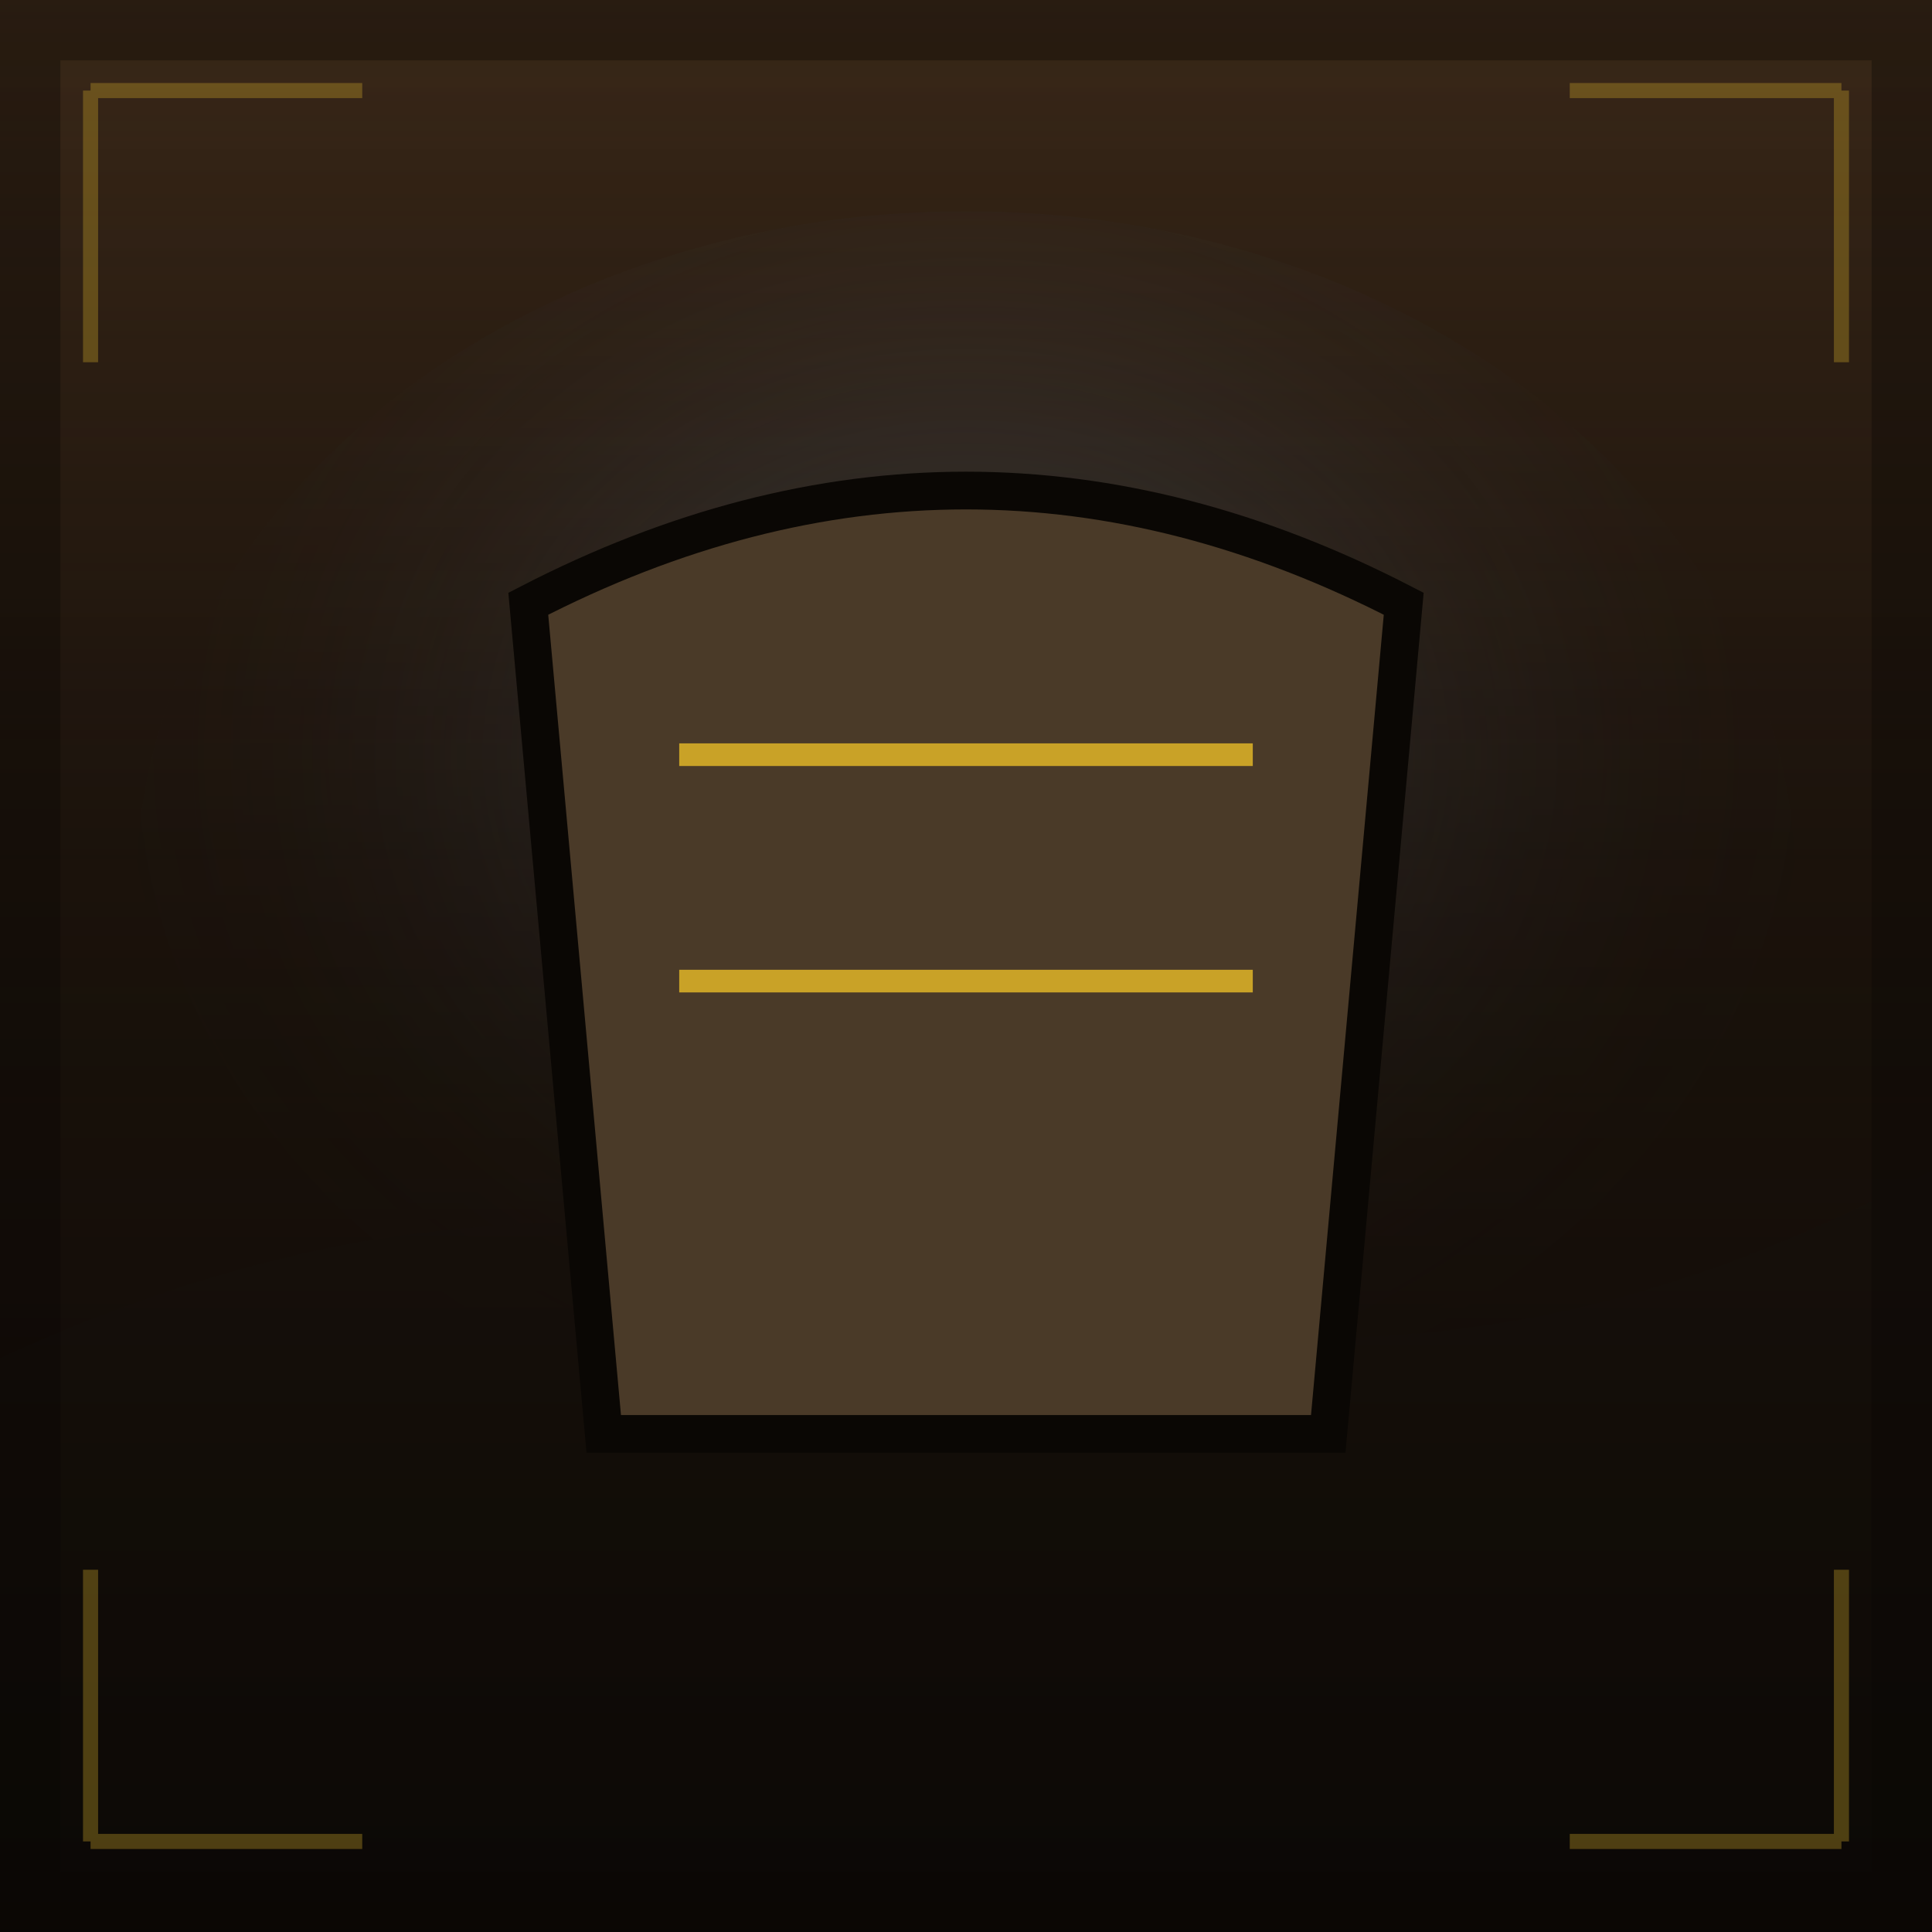
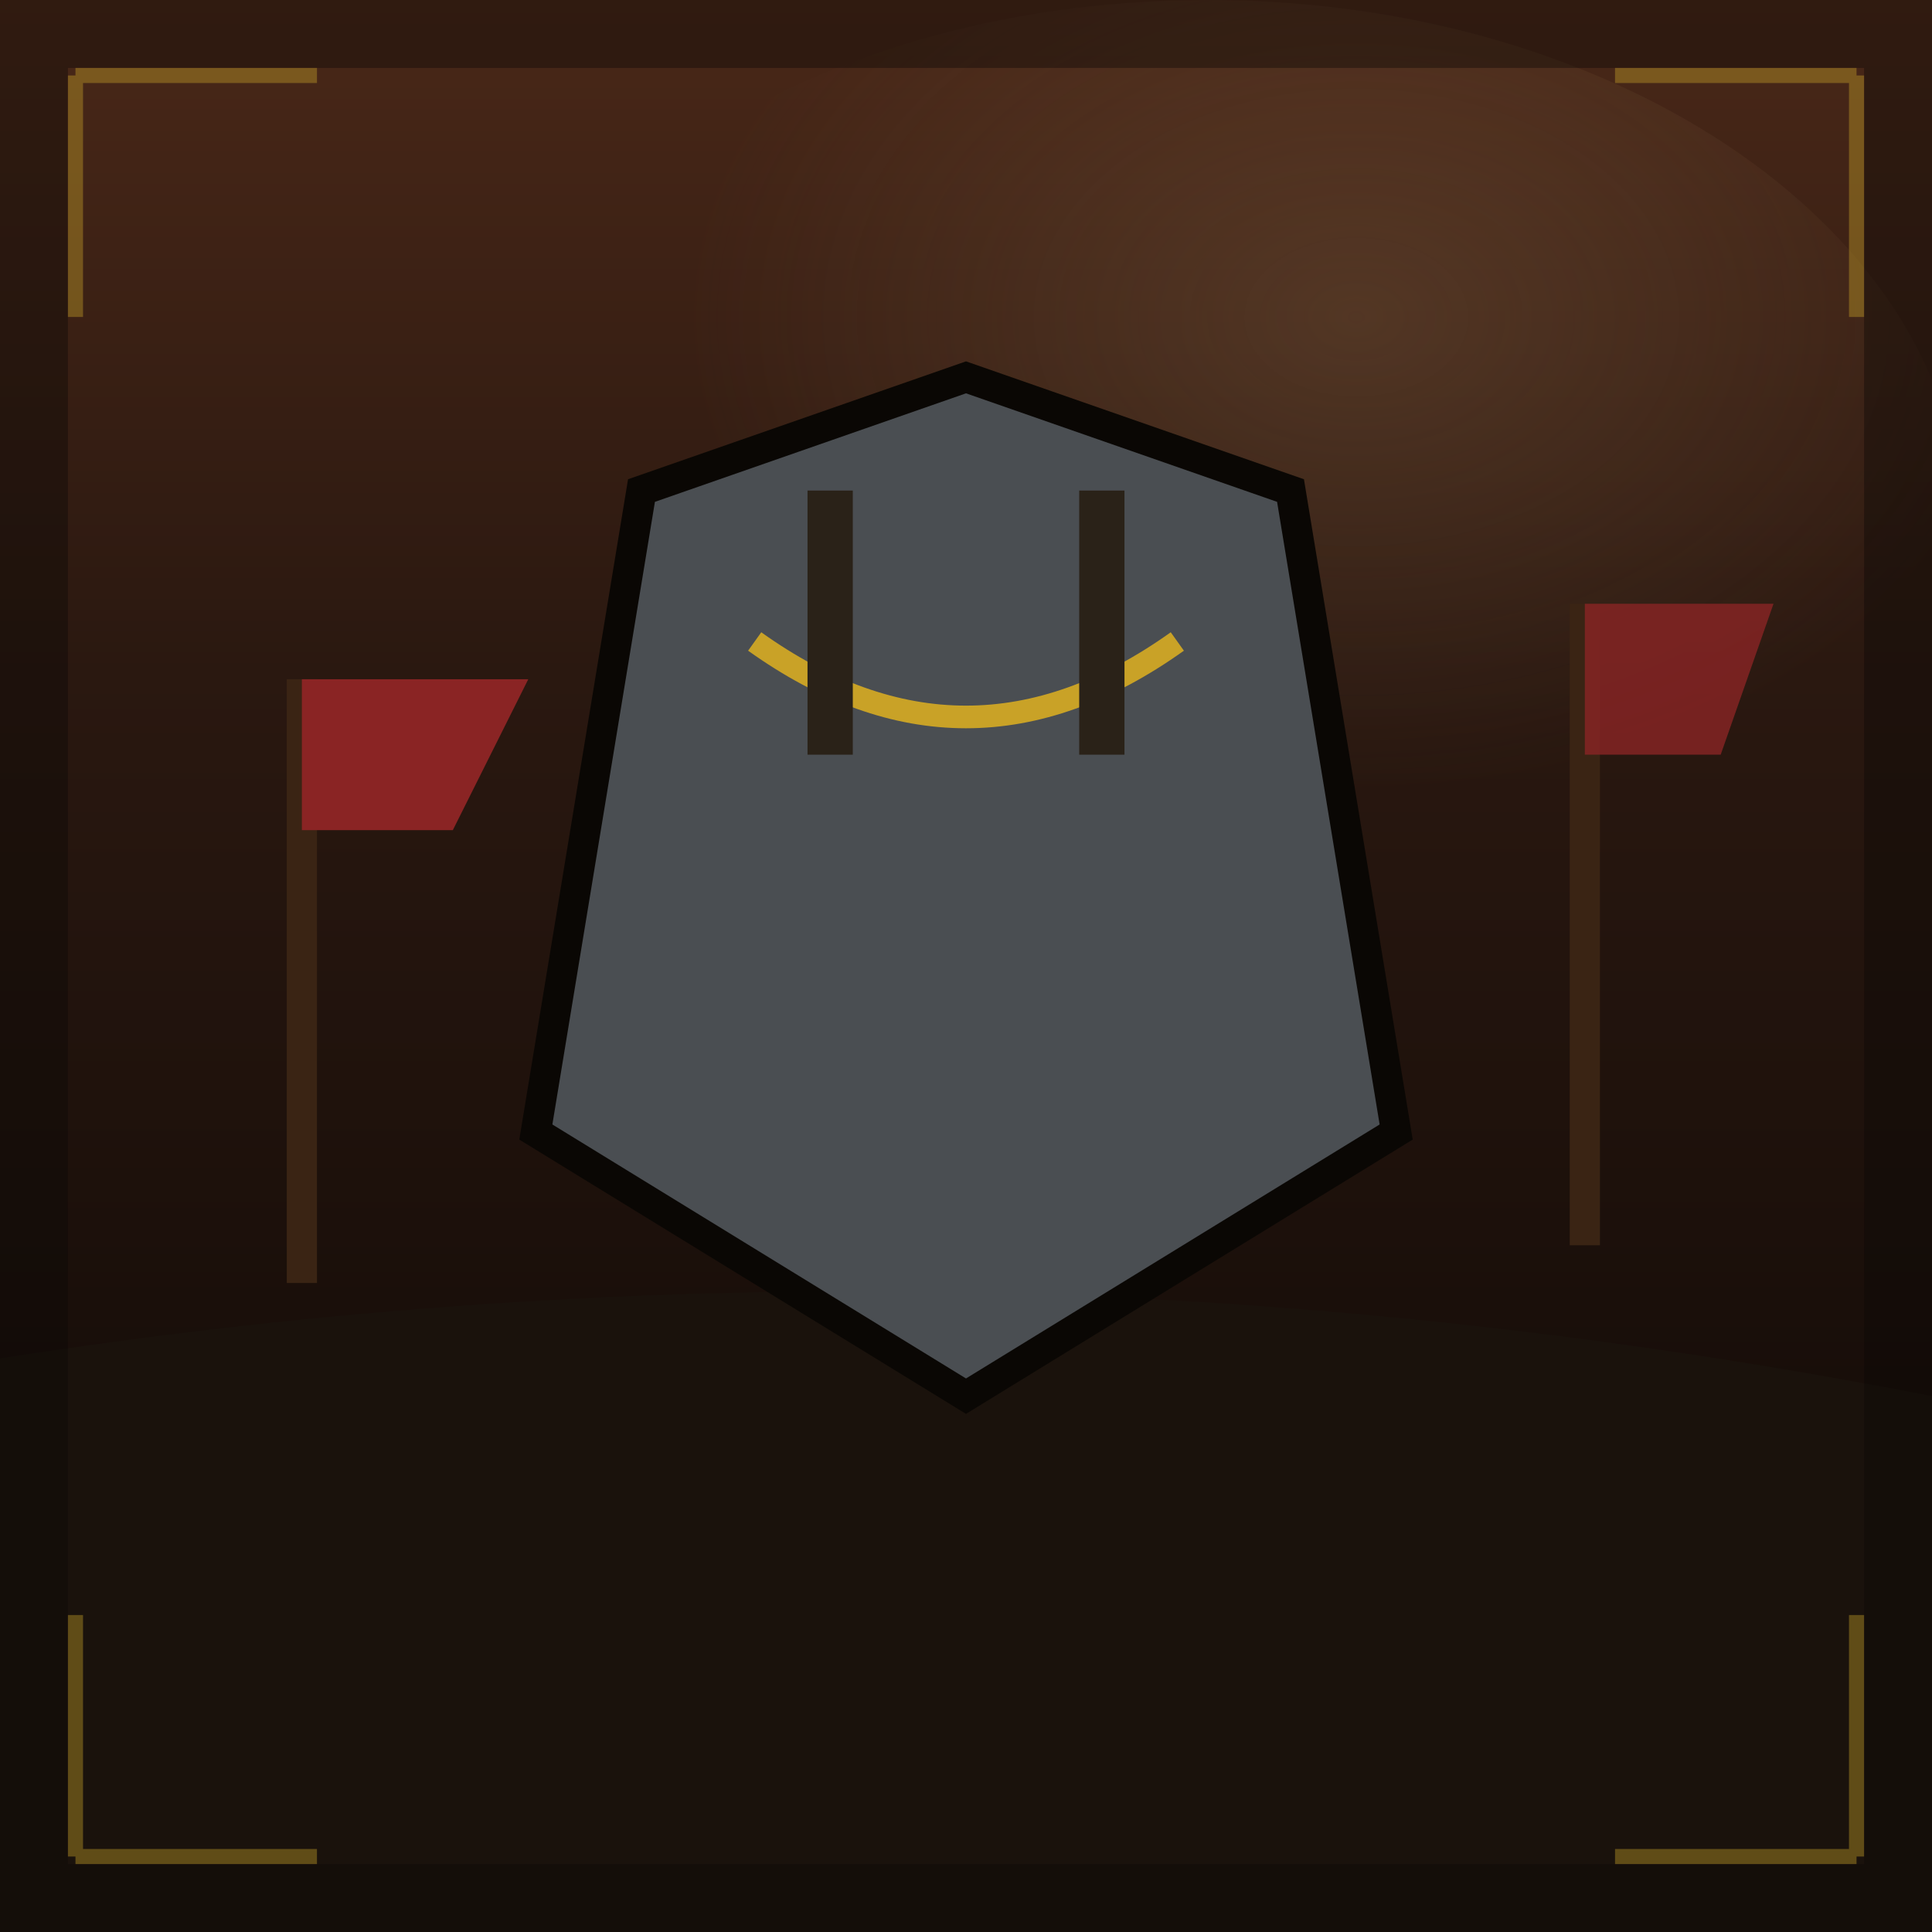
- <svg xmlns="http://www.w3.org/2000/svg" width="256" height="256" viewBox="0 0 256 256" fill="none" role="img" aria-label="armor">
+ <svg xmlns="http://www.w3.org/2000/svg" width="256" height="256" viewBox="0 0 256 256" fill="none" role="img" aria-label="armor plate battlefield dusk">
  <defs>
-     <linearGradient id="skyarmor1" x1="0" y1="0" x2="0" y2="1">
-       <stop offset="0%" stop-color="#3a2818" />
-       <stop offset="45%" stop-color="#1a120c" />
-       <stop offset="100%" stop-color="#0a0704" />
+     <linearGradient id="sky-ar1" x1="0" y1="0" x2="0" y2="1">
+       <stop offset="0%" stop-color="#4a2818" />
+       <stop offset="35%" stop-color="#2a1810" />
+       <stop offset="100%" stop-color="#0a0604" />
    </linearGradient>
-     <radialGradient id="glowarmor1" cx="50%" cy="40%" r="55%">
-       <stop offset="0%" stop-color="#5a6a7a" stop-opacity="0.45" />
-       <stop offset="55%" stop-color="#5a6a7a" stop-opacity="0.12" />
-       <stop offset="100%" stop-color="#0a0704" stop-opacity="0" />
+     <radialGradient id="smoke-ar1" cx="60%" cy="30%" r="45%">
+       <stop offset="0%" stop-color="#8a6a4a" stop-opacity="0.3" />
+       <stop offset="100%" stop-color="#8a6a4a" stop-opacity="0" />
    </radialGradient>
-     <linearGradient id="groundarmor1" x1="0" y1="0" x2="0" y2="1">
-       <stop offset="0%" stop-color="#2a1c10" stop-opacity="0" />
-       <stop offset="100%" stop-color="#0a0704" stop-opacity="0.85" />
-     </linearGradient>
  </defs>
-   <rect width="256" height="256" fill="url(#skyarmor1)" />
-   <ellipse cx="128" cy="118" rx="110" ry="90" fill="url(#glowarmor1)" />
-   <path d="M0 180 Q64 150 128 170 Q192 190 256 155 V256 H0 Z" fill="#14100c" opacity="0.55" />
-   <rect width="256" height="256" fill="url(#groundarmor1)" />
-   <rect width="256" height="256" fill="none" stroke="#0a0704" stroke-width="16" opacity="0.35" />
-   <g transform="translate(0,0)">
-     <path d="M70 80 Q128 50 186 80 L176 190 H80 Z" fill="#4a3a28" stroke="#0a0704" stroke-width="5" />
-     <path d="M90 100 H166" stroke="#c9a227" stroke-width="3" />
-     <path d="M90 130 H166" stroke="#c9a227" stroke-width="3" />
+   <rect width="256" height="256" fill="url(#sky-ar1)" />
+   <ellipse cx="160" cy="70" rx="100" ry="70" fill="url(#smoke-ar1)" />
+   <path d="M40 90 V170" stroke="#3a2414" stroke-width="4" />
+   <path d="M40 90 H70 L60 110 H40 Z" fill="#8a2424" />
+   <path d="M210 80 V165" stroke="#3a2414" stroke-width="4" />
+   <path d="M210 80 H235 L228 100 H210 Z" fill="#8a2424" opacity="0.8" />
+   <path d="M0 180 Q128 160 256 185 V256 H0 Z" fill="#1a120c" />
+   <g transform="translate(0,10)">
+     <path d="M85 55 L128 40 L171 55 L185 140 L128 175 L71 140 Z" fill="#4a4e52" stroke="#0a0704" stroke-width="4" />
+     <path d="M100 75 Q128 95 156 75" fill="none" stroke="#c9a227" stroke-width="3" />
+     <path d="M110 55 L110 90 M146 55 L146 90" stroke="#2a2218" stroke-width="6" />
  </g>
-   <path d="M12 12 H48 M12 12 V48" stroke="#c9a227" stroke-width="2" opacity="0.35" />
-   <path d="M244 12 H208 M244 12 V48" stroke="#c9a227" stroke-width="2" opacity="0.35" />
-   <path d="M12 244 H48 M12 244 V208" stroke="#c9a227" stroke-width="2" opacity="0.35" />
-   <path d="M244 244 H208 M244 244 V208" stroke="#c9a227" stroke-width="2" opacity="0.35" />
+   <rect width="256" height="256" fill="none" stroke="#0a0704" stroke-width="18" opacity="0.4" />
+   <path d="M10 10 H42 M10 10 V42" stroke="#c9a227" stroke-width="2" opacity="0.4" />
+   <path d="M246 10 H214 M246 10 V42" stroke="#c9a227" stroke-width="2" opacity="0.4" />
+   <path d="M10 246 H42 M10 246 V214" stroke="#c9a227" stroke-width="2" opacity="0.4" />
+   <path d="M246 246 H214 M246 246 V214" stroke="#c9a227" stroke-width="2" opacity="0.4" />
</svg>
